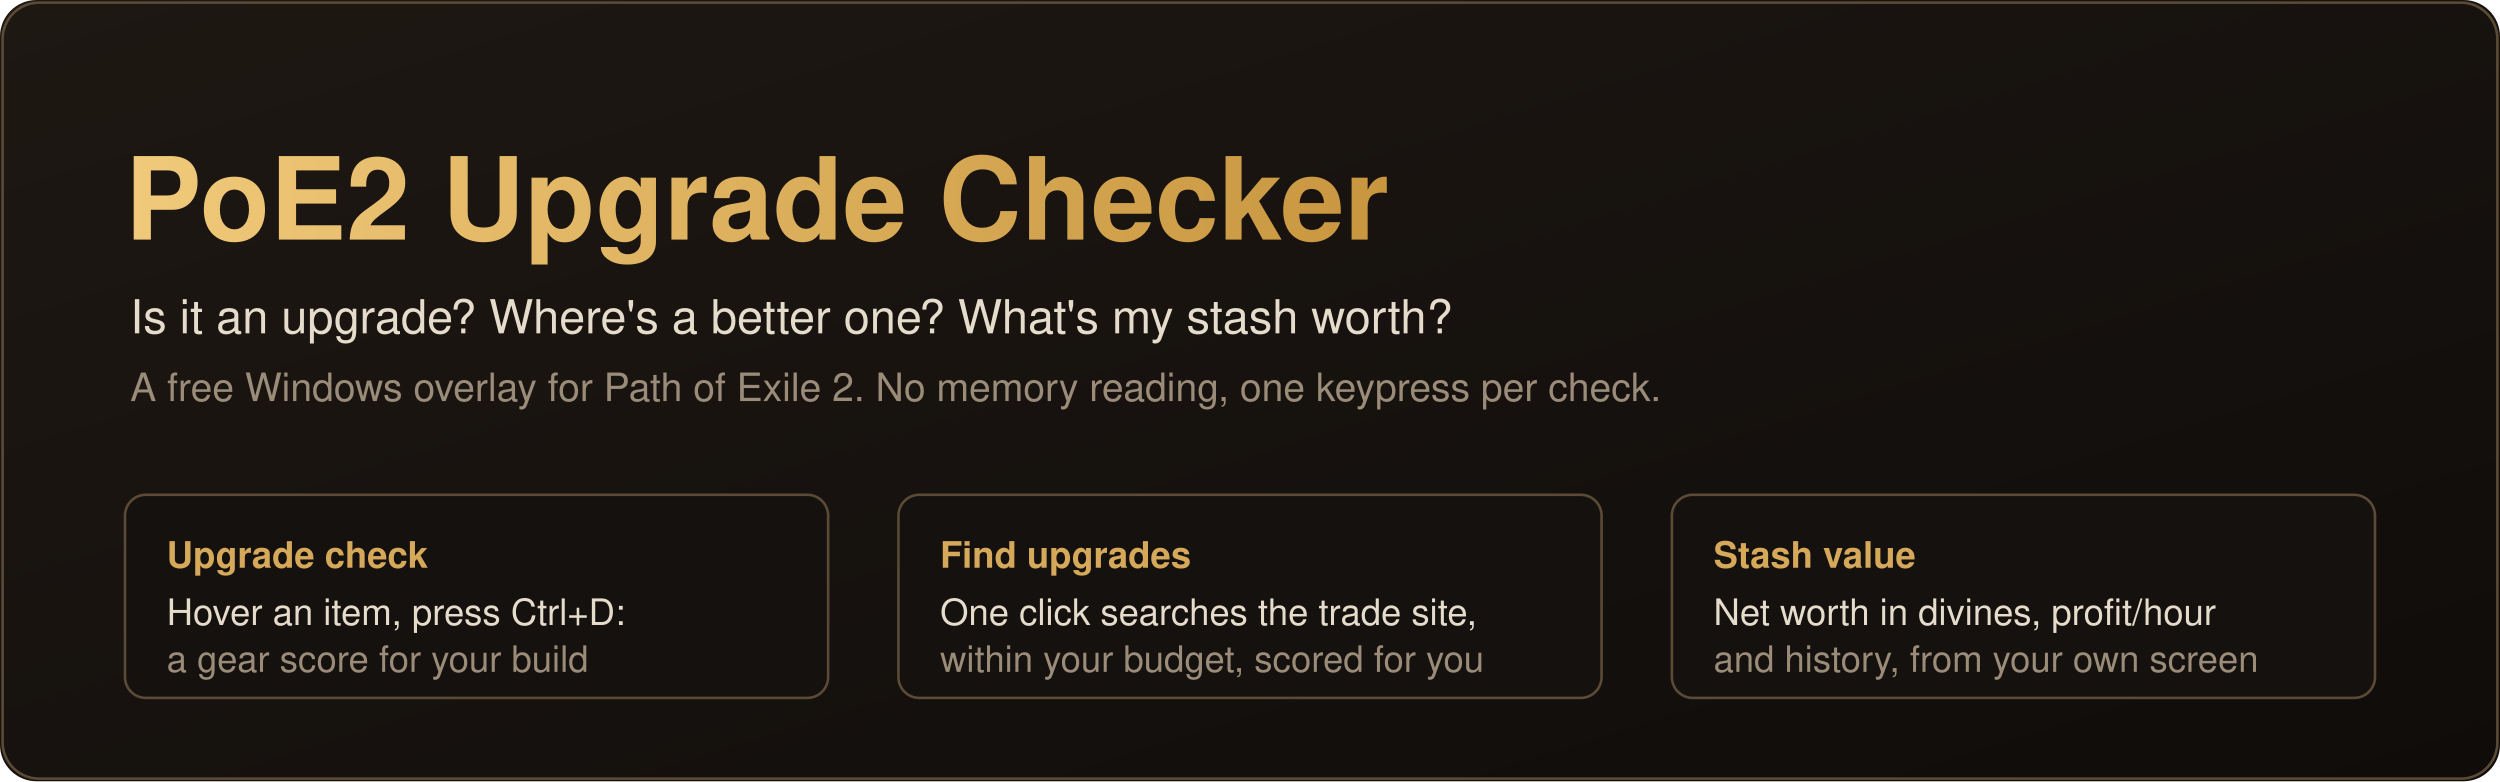
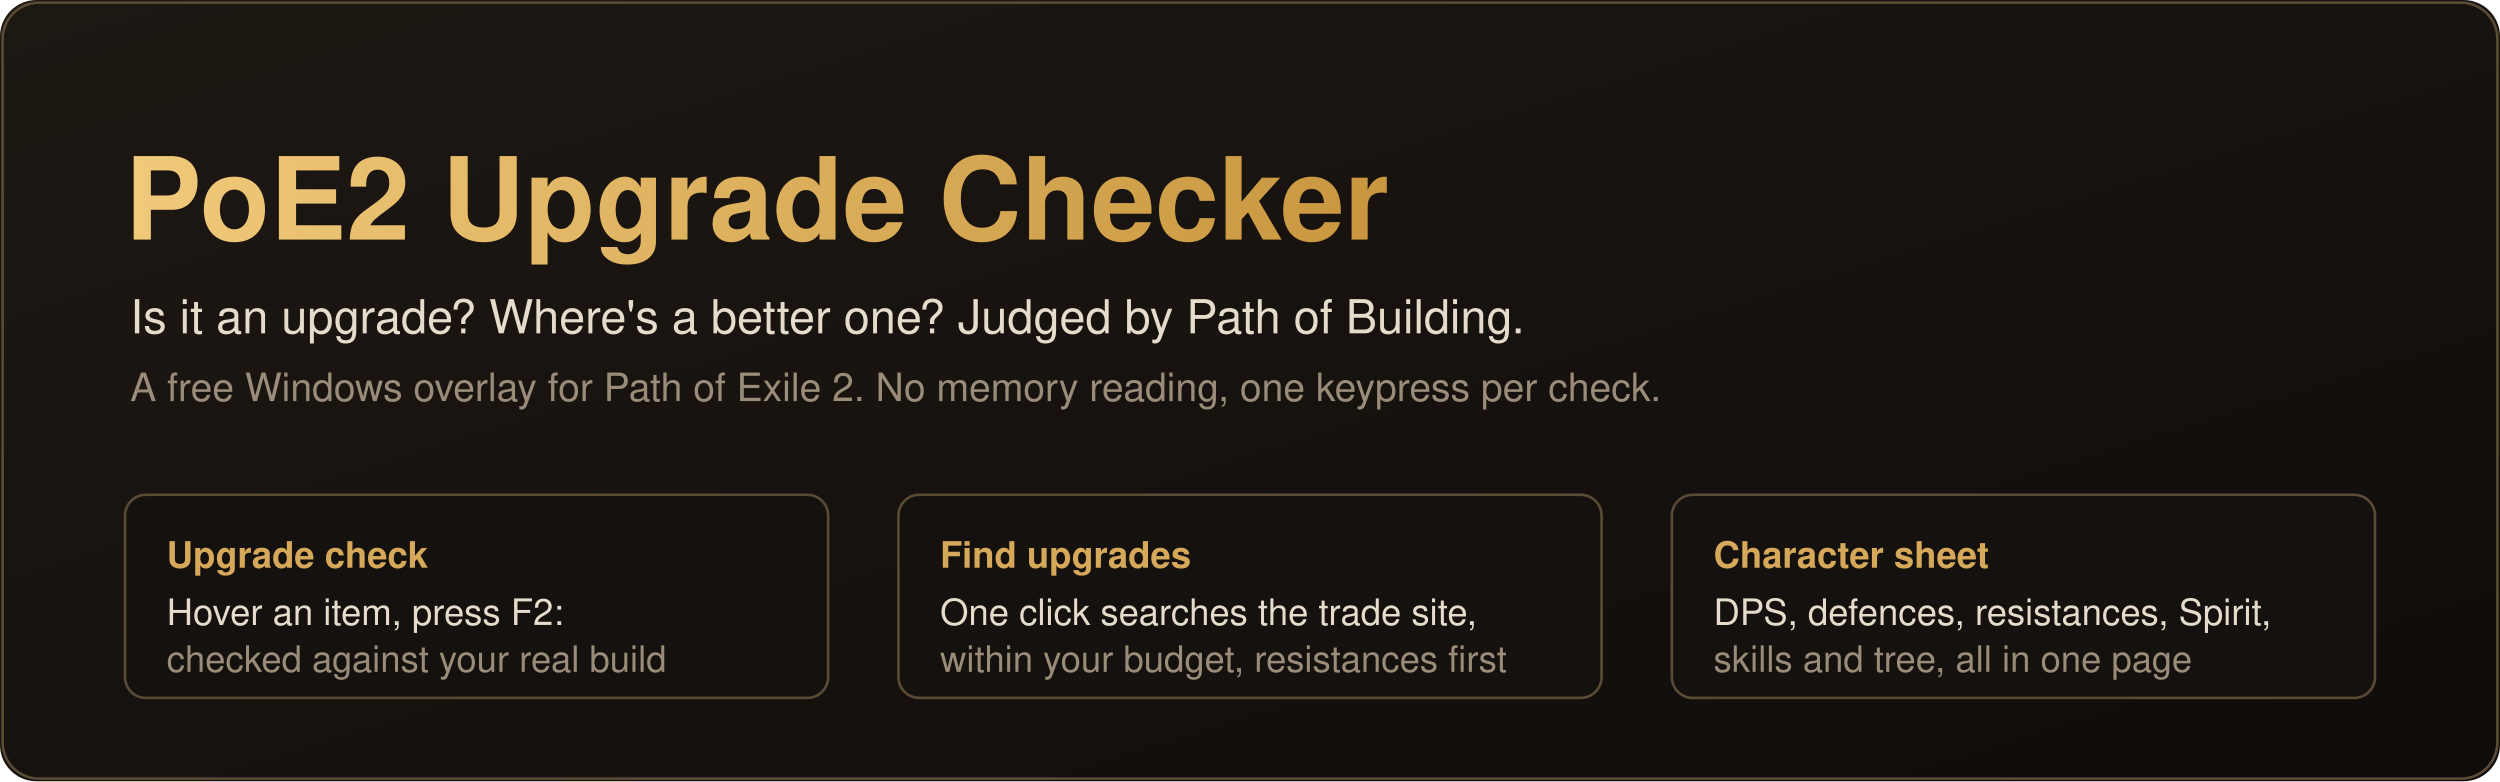
<svg xmlns="http://www.w3.org/2000/svg" width="960" height="300" viewBox="0 0 960 300" font-family="Segoe UI, Helvetica, Arial, sans-serif">
  <defs>
    <linearGradient id="bg" x1="0" y1="0" x2="1" y2="1">
      <stop offset="0" stop-color="#1e1813" />
      <stop offset="1" stop-color="#0f0c0a" />
    </linearGradient>
    <linearGradient id="gold" x1="0" y1="0" x2="1" y2="0">
      <stop offset="0" stop-color="#f0c97a" />
      <stop offset="1" stop-color="#c8963f" />
    </linearGradient>
  </defs>
  <rect width="960" height="300" rx="14" fill="url(#bg)" />
  <rect x="1" y="1" width="958" height="298" rx="14" fill="none" stroke="#5b4a35" />
  <text x="48" y="92" font-size="44" font-weight="700" fill="url(#gold)">PoE2 Upgrade Checker</text>
-   <text x="50" y="128" font-size="18" fill="#e6dccb">Is it an upgrade? Where's a better one? What's my stash worth?</text>
+   <text x="50" y="128" font-size="18" fill="#e6dccb">Is it an upgrade? Where's a better one? Judged by Path of Building.</text>
  <text x="50" y="154" font-size="15" fill="#9a8c78">A free Windows overlay for Path of Exile 2. No memory reading, one keypress per check.</text>
  <g font-size="14">
    <g transform="translate(48,190)">
      <rect width="270" height="78" rx="8" fill="#15110e" stroke="#5b4a35" />
      <text x="16" y="28" font-weight="600" fill="#d6a85a">Upgrade check</text>
-       <text x="16" y="50" fill="#e6dccb">Hover an item, press Ctrl+D:</text>
-       <text x="16" y="68" fill="#9a8c78">a gear score for your build</text>
+       <text x="16" y="50" fill="#e6dccb">Hover an item, press F2:</text>
+       <text x="16" y="68" fill="#9a8c78">checked against your real build</text>
    </g>
    <g transform="translate(345,190)">
      <rect width="270" height="78" rx="8" fill="#15110e" stroke="#5b4a35" />
      <text x="16" y="28" font-weight="600" fill="#d6a85a">Find upgrades</text>
      <text x="16" y="50" fill="#e6dccb">One click searches the trade site,</text>
-       <text x="16" y="68" fill="#9a8c78">within your budget, scored for you</text>
+       <text x="16" y="68" fill="#9a8c78">within your budget, resistances first</text>
    </g>
    <g transform="translate(642,190)">
      <rect width="270" height="78" rx="8" fill="#15110e" stroke="#5b4a35" />
-       <text x="16" y="28" font-weight="600" fill="#d6a85a">Stash value</text>
-       <text x="16" y="50" fill="#e6dccb">Net worth in divines, profit/hour</text>
-       <text x="16" y="68" fill="#9a8c78">and history, from your own screen</text>
+       <text x="16" y="28" font-weight="600" fill="#d6a85a">Character sheet</text>
+       <text x="16" y="50" fill="#e6dccb">DPS, defences, resistances, Spirit,</text>
+       <text x="16" y="68" fill="#9a8c78">skills and tree, all in one page</text>
    </g>
  </g>
</svg>
